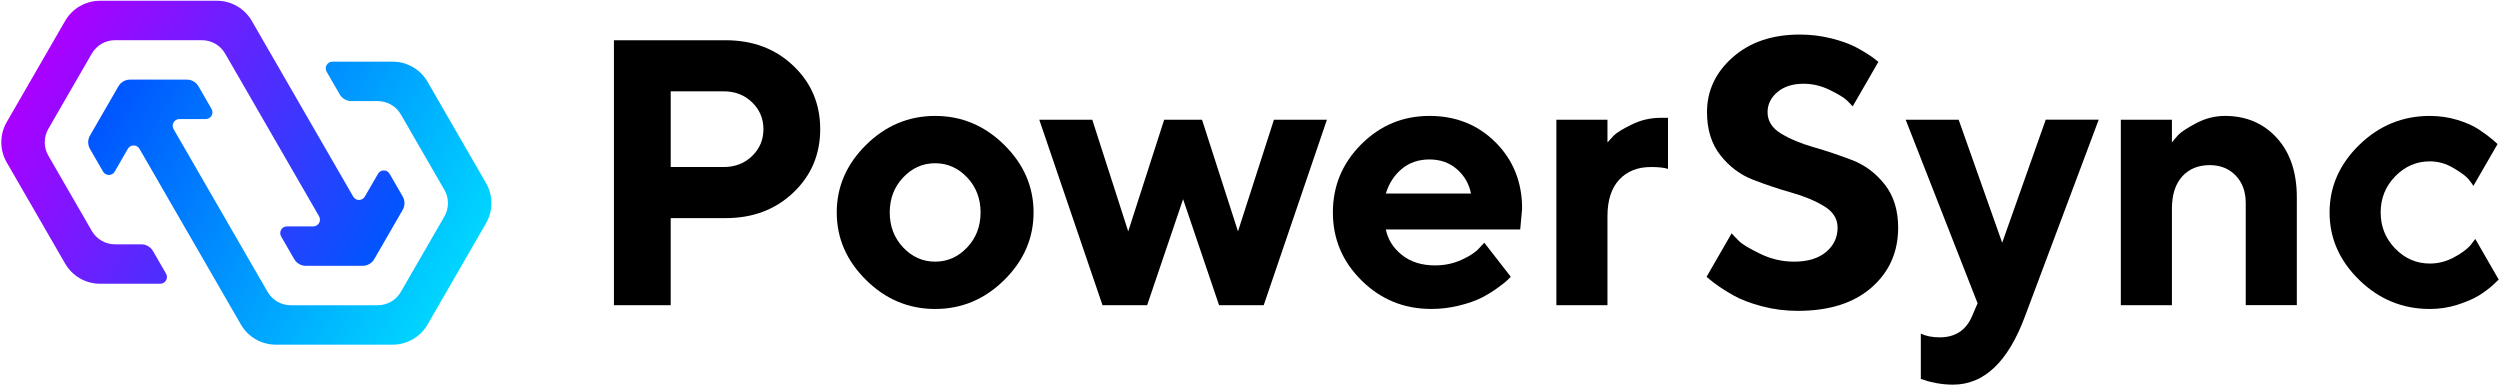
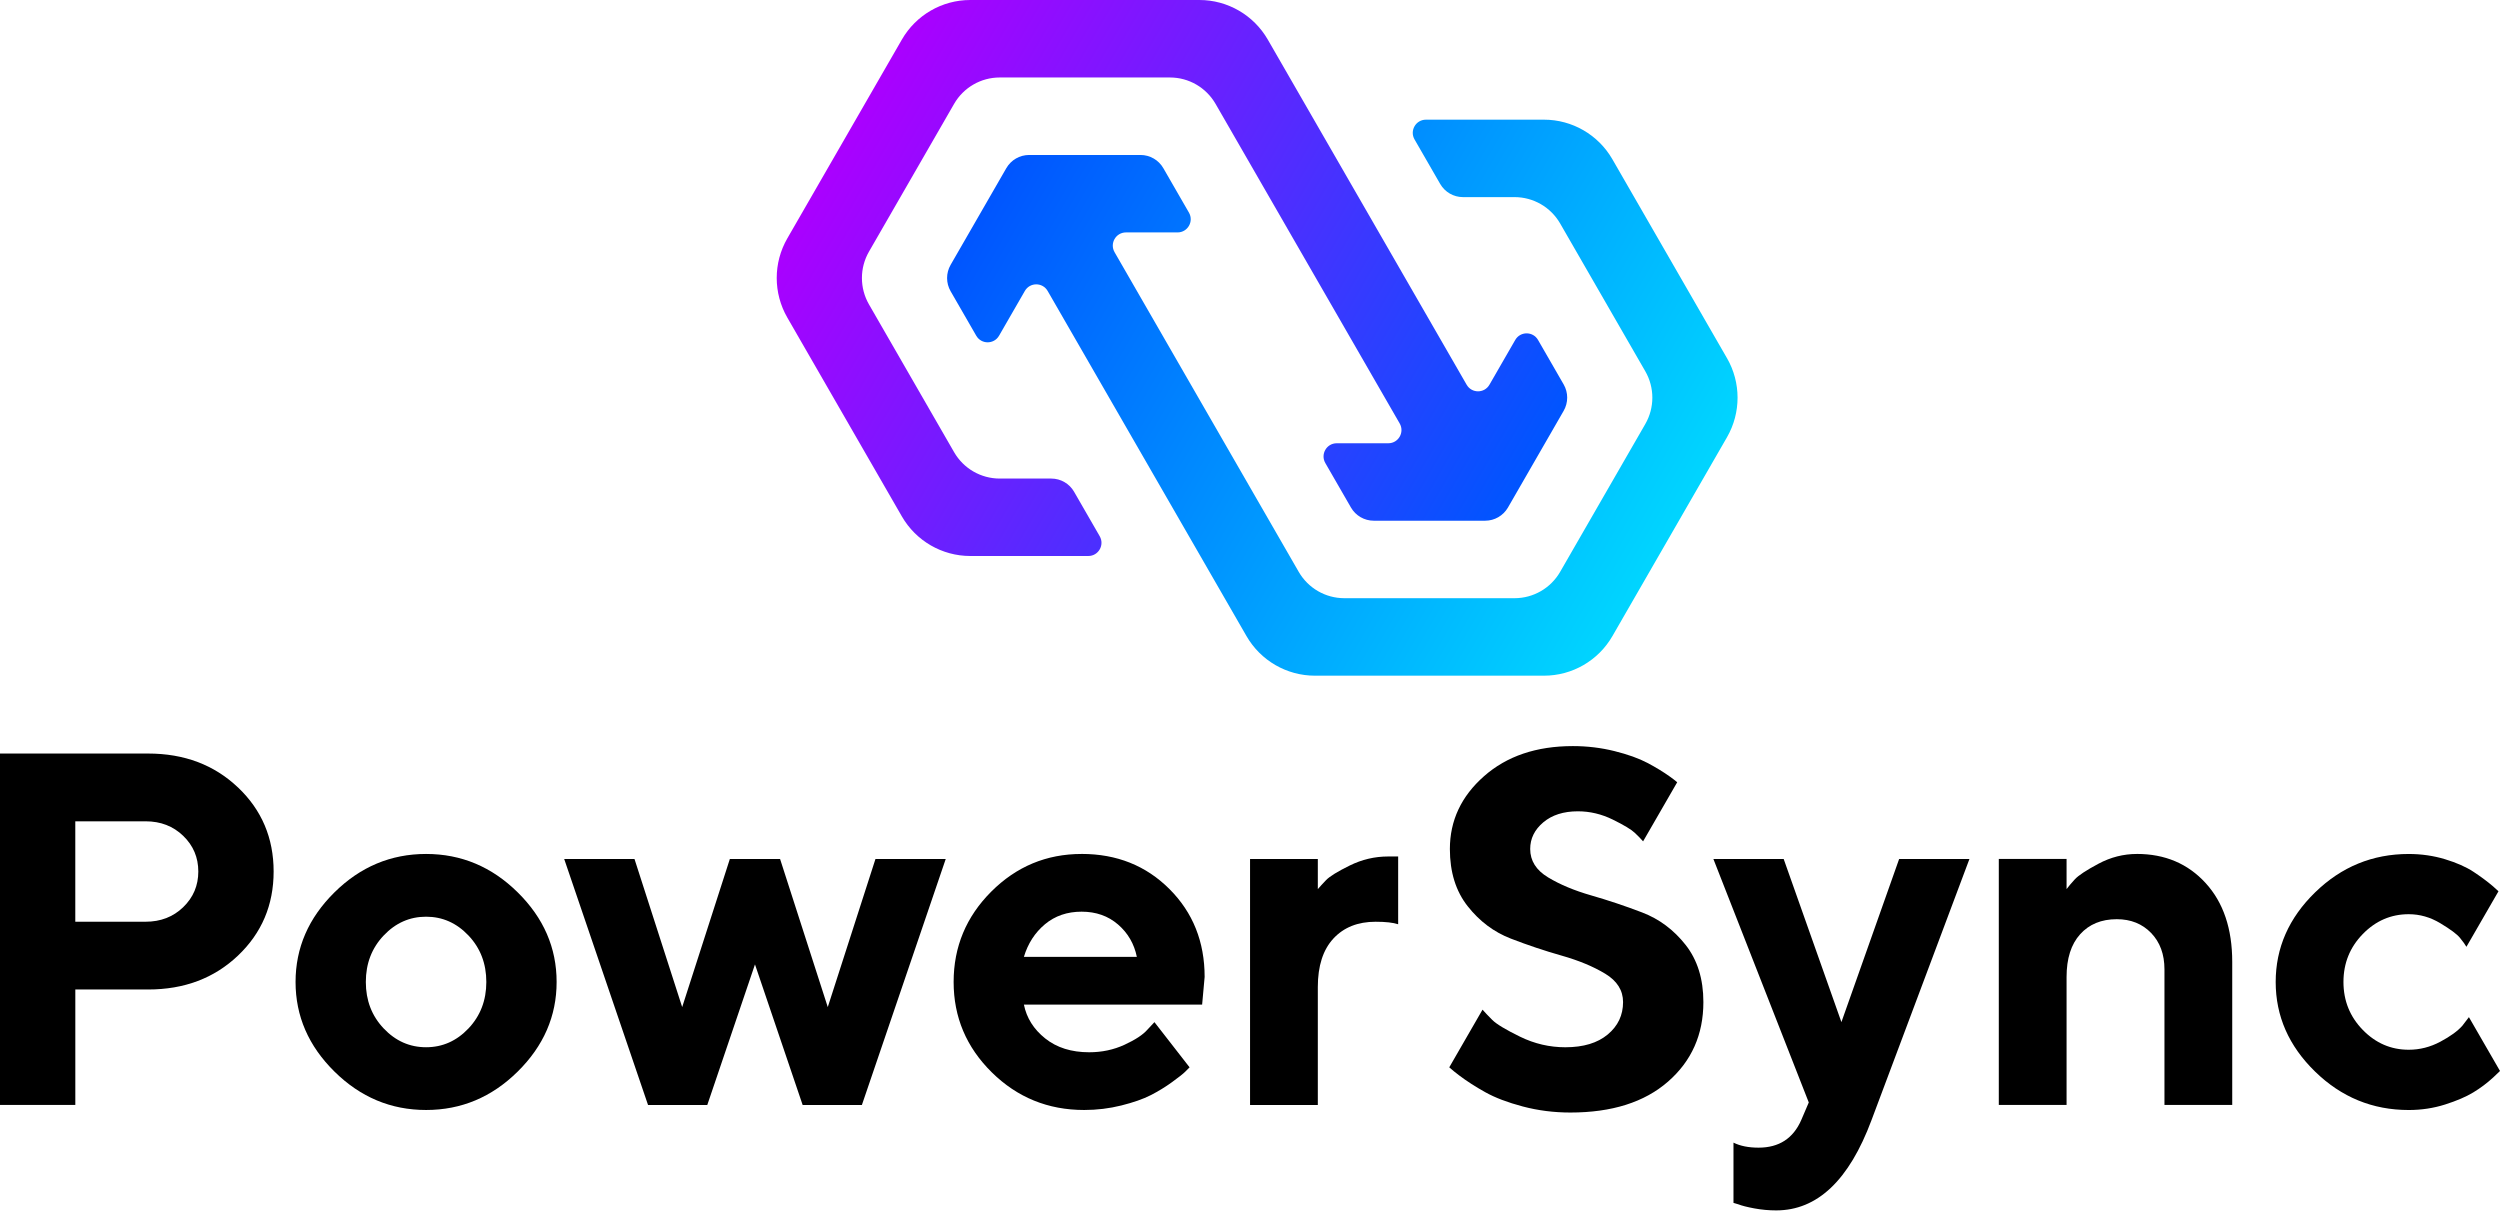
- <svg xmlns="http://www.w3.org/2000/svg" viewBox="0 0 1920 296">
-   <linearGradient id="a" gradientUnits="userSpaceOnUse" x1="93.53" x2="350.81" y1="61.81" y2="210.36">
-     <stop offset="0" stop-color="#05f" />
-     <stop offset="1" stop-color="#00d5ff" />
-   </linearGradient>
-   <linearGradient id="b" gradientUnits="userSpaceOnUse" x1="284.87" x2="27.58" y1="203.46" y2="54.92">
-     <stop offset="0" stop-color="#05f" />
-     <stop offset="1" stop-color="#a0f" />
-   </linearGradient>
-   <g fill="none">
-     <path d="m718.2 125.37c-9.5 0-17.69 3.63-24.56 10.9-6.88 7.27-10.32 16.23-10.32 26.89s3.44 19.62 10.32 26.89 15.07 10.9 24.56 10.9 17.68-3.63 24.56-10.9 10.32-16.23 10.32-26.89-3.44-19.62-10.32-26.89-15.07-10.9-24.56-10.9z" />
-     <path d="m1118.84 129.87c-5.72-4.94-12.74-7.41-21.07-7.41s-15.41 2.42-21.22 7.27-9.88 11.15-12.21 18.9h65.4c-1.55-7.56-5.19-13.81-10.9-18.75z" />
-     <path d="m555.8 70.14h-40.69v58.14h40.69c8.72 0 15.99-2.81 21.8-8.43s8.72-12.5 8.72-20.64-2.91-15.01-8.72-20.64c-5.81-5.62-13.08-8.43-21.8-8.43z" />
+ <svg xmlns="http://www.w3.org/2000/svg" id="Layer_1" data-name="Layer 1" viewBox="0 0 1020 493.845" version="1.1" width="1020" height="493.845">
+   <defs id="defs4">
+     <style id="style1">
+       .cls-1 {
+         fill: none;
+       }
+ 
+       .cls-2 {
+         fill: url(#linear-gradient-2);
+       }
+ 
+       .cls-3 {
+         fill: url(#linear-gradient);
+       }
+     </style>
+     <linearGradient id="linear-gradient" x1="377.17" y1="88.11" x2="739.77" y2="297.46" gradientUnits="userSpaceOnUse">
+       <stop offset="0" stop-color="#05f" id="stop1" />
+       <stop offset="1" stop-color="#00d5ff" id="stop2" />
+     </linearGradient>
+     <linearGradient id="linear-gradient-2" x1="646.83" y1="287.74" x2="284.23" y2="78.4" gradientUnits="userSpaceOnUse">
+       <stop offset="0" stop-color="#05f" id="stop3" />
+       <stop offset="1" stop-color="#a0f" id="stop4" />
+     </linearGradient>
+   </defs>
+   <g id="g14" transform="translate(-2,-112.3355)">
+     <path class="cls-1" d="m 175.84,486.36 c -6.69,0 -12.46,2.56 -17.31,7.68 -4.85,5.12 -7.27,11.44 -7.27,18.95 0,7.51 2.42,13.83 7.27,18.95 4.84,5.12 10.62,7.68 17.31,7.68 6.69,0 12.46,-2.56 17.31,-7.68 4.85,-5.12 7.27,-11.44 7.27,-18.95 0,-7.51 -2.43,-13.83 -7.27,-18.95 -4.85,-5.12 -10.62,-7.68 -17.31,-7.68 z" id="path4" />
+     <path class="cls-1" d="m 458.16,489.53 c -4.03,-3.48 -8.98,-5.22 -14.85,-5.22 -5.87,0 -10.86,1.71 -14.95,5.12 -4.1,3.42 -6.96,7.85 -8.6,13.32 h 46.09 c -1.1,-5.33 -3.66,-9.73 -7.68,-13.21 z" id="path5" />
+     <path class="cls-1" d="M 61.4,447.44 H 32.72 v 40.97 H 61.4 c 6.15,0 11.27,-1.98 15.36,-5.94 4.1,-3.96 6.15,-8.81 6.15,-14.54 0,-5.73 -2.05,-10.58 -6.15,-14.54 -4.1,-3.96 -9.22,-5.94 -15.36,-5.94 z" id="path6" />
+     <path d="M 99.09,433.61 C 89.39,424.39 77.17,419.78 62.42,419.78 H 2 v 143.38 h 30.73 v -47.11 h 29.7 c 14.75,0 26.97,-4.61 36.67,-13.83 9.69,-9.22 14.54,-20.65 14.54,-34.31 0,-13.66 -4.85,-25.09 -14.54,-34.31 z m -22.33,48.85 c -4.1,3.96 -9.22,5.94 -15.36,5.94 H 32.72 V 447.43 H 61.4 c 6.15,0 11.27,1.98 15.36,5.94 4.1,3.96 6.15,8.81 6.15,14.54 0,5.73 -2.05,10.58 -6.15,14.54 z" id="path7" />
+     <path d="m 175.84,460.75 c -14.34,0 -26.8,5.22 -37.38,15.67 -10.58,10.45 -15.87,22.63 -15.87,36.56 0,13.93 5.29,26.12 15.87,36.56 10.58,10.45 23.04,15.67 37.38,15.67 14.34,0 26.8,-5.22 37.38,-15.67 10.58,-10.45 15.88,-22.63 15.88,-36.56 0,-13.93 -5.29,-26.12 -15.88,-36.56 -10.58,-10.45 -23.04,-15.67 -37.38,-15.67 z m 17.31,71.18 c -4.85,5.12 -10.62,7.68 -17.31,7.68 -6.69,0 -12.46,-2.56 -17.31,-7.68 -4.85,-5.12 -7.27,-11.44 -7.27,-18.95 0,-7.51 2.42,-13.83 7.27,-18.95 4.84,-5.12 10.62,-7.68 17.31,-7.68 6.69,0 12.46,2.56 17.31,7.68 4.85,5.12 7.27,11.44 7.27,18.95 0,7.51 -2.43,13.83 -7.27,18.95 z" id="path8" />
+     <polygon points="299.78,462.8 280.33,523.23 260.87,462.8 232.19,462.8 266.4,563.17 290.57,563.17 310.03,505.81 329.48,563.17 353.65,563.17 387.86,462.8 359.19,462.8 339.73,523.23 320.27,462.8 " id="polygon8" />
+     <path d="m 443.31,460.75 c -14.34,0 -26.63,5.12 -36.87,15.36 -10.24,10.24 -15.36,22.53 -15.36,36.87 0,14.34 5.19,26.63 15.57,36.87 10.38,10.24 22.94,15.36 37.69,15.36 5.19,0 10.24,-0.61 15.16,-1.84 4.92,-1.23 8.91,-2.63 11.98,-4.2 3.07,-1.57 5.97,-3.34 8.7,-5.32 2.73,-1.98 4.51,-3.38 5.33,-4.2 0.82,-0.82 1.43,-1.43 1.84,-1.84 l -14.34,-18.44 -2.87,3.07 c -1.78,2.05 -4.88,4.1 -9.32,6.15 -4.44,2.05 -9.25,3.07 -14.44,3.07 -7.24,0 -13.21,-1.88 -17.92,-5.63 -4.71,-3.75 -7.61,-8.36 -8.71,-13.83 h 72.72 l 1.02,-11.27 c 0,-14.34 -4.78,-26.29 -14.34,-35.85 -9.56,-9.56 -21.51,-14.34 -35.85,-14.34 z m -23.56,41.99 c 1.64,-5.46 4.51,-9.9 8.6,-13.32 4.1,-3.41 9.08,-5.12 14.95,-5.12 5.87,0 10.82,1.74 14.85,5.22 4.03,3.48 6.59,7.89 7.68,13.21 h -46.09 z" id="path9" />
+     <path d="m 572.45,461.78 h -4.1 c -5.46,0 -10.69,1.23 -15.67,3.69 -4.99,2.46 -8.19,4.44 -9.63,5.94 -1.43,1.5 -2.56,2.73 -3.38,3.69 v -12.29 h -27.65 v 100.37 h 27.65 v -48.14 c 0,-8.6 2.12,-15.19 6.35,-19.77 4.23,-4.57 9.97,-6.86 17.21,-6.86 4.1,0 7.17,0.34 9.22,1.02 z" id="path10" />
+     <path d="m 672,484.62 c -6.96,-2.66 -13.9,-4.98 -20.79,-6.96 -6.9,-1.98 -12.77,-4.44 -17.62,-7.37 -4.85,-2.93 -7.27,-6.79 -7.27,-11.57 0,-4.23 1.77,-7.85 5.33,-10.86 3.55,-3 8.26,-4.51 14.13,-4.51 4.92,0 9.66,1.13 14.24,3.38 4.57,2.25 7.58,4.06 9.01,5.43 1.42,1.35 2.53,2.5 3.35,3.45 l 9.77,-16.93 4.15,-7.19 c -0.84,-0.71 -1.81,-1.46 -2.93,-2.26 -2.66,-1.91 -5.74,-3.79 -9.22,-5.63 -3.48,-1.84 -7.96,-3.45 -13.42,-4.81 -5.46,-1.36 -11.13,-2.05 -17,-2.05 -14.88,0 -26.97,4.1 -36.25,12.29 -9.29,8.19 -13.93,18.1 -13.93,29.7 0,9.42 2.42,17.21 7.27,23.35 4.84,6.15 10.72,10.55 17.61,13.21 6.89,2.66 13.83,4.99 20.79,6.96 6.96,1.98 12.87,4.44 17.72,7.37 4.84,2.94 7.27,6.79 7.27,11.57 0,5.33 -2.08,9.73 -6.25,13.21 -4.17,3.48 -9.93,5.22 -17.31,5.22 -6.42,0 -12.57,-1.43 -18.44,-4.3 -5.87,-2.87 -9.66,-5.15 -11.37,-6.86 -1.7,-1.7 -3.02,-3.09 -3.97,-4.18 l -9.74,16.88 -3.83,6.65 c 1.12,1.01 2.47,2.1 4.03,3.28 3.07,2.32 6.62,4.61 10.65,6.86 4.03,2.25 9.15,4.2 15.36,5.84 6.21,1.64 12.67,2.46 19.36,2.46 16.93,0 30.21,-4.2 39.84,-12.6 9.63,-8.4 14.44,-19.22 14.44,-32.47 0,-9.42 -2.43,-17.21 -7.27,-23.35 -4.85,-6.15 -10.75,-10.55 -17.72,-13.21 z" id="path11" />
+     <path d="M 753.3,529.37 729.74,462.8 h -28.68 l 38.92,99.34 -3.07,7.17 c -3.28,7.51 -9.08,11.27 -17.41,11.27 -4.1,0 -7.51,-0.69 -10.24,-2.05 v 24.58 l 2.05,0.61 c 1.36,0.54 3.51,1.09 6.45,1.64 2.93,0.54 5.9,0.82 8.91,0.82 16.8,0 29.77,-12.29 38.92,-36.87 L 805.53,462.8 h -28.68 l -23.56,66.57 z" id="path12" />
+     <path d="m 873.84,460.75 c -5.46,0 -10.69,1.33 -15.67,3.99 -4.99,2.66 -8.19,4.78 -9.63,6.35 -1.43,1.57 -2.56,2.9 -3.38,3.99 v -12.29 h -27.65 v 100.37 h 27.65 v -52.23 c 0,-7.51 1.84,-13.31 5.53,-17.41 3.69,-4.1 8.67,-6.15 14.95,-6.15 5.74,0 10.41,1.88 14.03,5.63 3.62,3.76 5.43,8.7 5.43,14.85 v 55.31 h 27.65 v -58.38 c 0,-13.52 -3.62,-24.24 -10.86,-32.16 -7.24,-7.92 -16.59,-11.88 -28.06,-11.88 z" id="path13" />
+     <path d="m 1009.32,527.33 -2.65,3.47 c -1.91,2.19 -4.92,4.37 -9.01,6.55 -4.1,2.19 -8.4,3.28 -12.9,3.28 -7.24,0 -13.49,-2.69 -18.74,-8.09 -5.26,-5.39 -7.89,-11.91 -7.89,-19.56 0,-7.65 2.63,-14.17 7.89,-19.56 5.25,-5.39 11.5,-8.09 18.74,-8.09 4.51,0 8.81,1.23 12.9,3.69 4.1,2.46 6.76,4.44 7.99,5.94 1.22,1.5 2.1,2.72 2.65,3.67 l 11.57,-20.04 1.51,-2.61 c -0.67,-0.64 -1.39,-1.3 -2.21,-2.01 -2.32,-1.98 -4.99,-3.96 -7.99,-5.94 -3.01,-1.98 -6.86,-3.69 -11.57,-5.12 -4.71,-1.43 -9.66,-2.15 -14.85,-2.15 -14.75,0 -27.48,5.22 -38.2,15.67 -10.72,10.45 -16.08,22.63 -16.08,36.56 0,13.93 5.36,26.12 16.08,36.56 10.72,10.45 23.45,15.67 38.2,15.67 5.19,0 10.14,-0.75 14.85,-2.25 4.71,-1.5 8.53,-3.14 11.47,-4.92 2.93,-1.77 5.66,-3.82 8.19,-6.15 1.08,-1 1.99,-1.86 2.73,-2.6 l -10.09,-17.48 z" id="path14" />
  </g>
-   <path d="m609.28 50.52c-13.76-13.08-31.1-19.62-52.03-19.62h-85.75v203.48h43.6v-66.86h42.15c20.93 0 38.27-6.54 52.03-19.62s20.64-29.31 20.64-48.69-6.88-35.61-20.64-48.69zm-31.68 69.33c-5.81 5.62-13.08 8.43-21.8 8.43h-40.69v-58.14h40.69c8.72 0 15.99 2.81 21.8 8.43s8.72 12.5 8.72 20.64-2.91 15.02-8.72 20.64z" />
-   <path d="m718.2 89.03c-20.35 0-38.03 7.41-53.05 22.24s-22.53 32.12-22.53 51.89 7.51 37.06 22.53 51.89 32.7 22.24 53.05 22.24 38.03-7.41 53.05-22.24 22.53-32.12 22.53-51.89-7.51-37.06-22.53-51.89c-15.02-14.82-32.7-22.24-53.05-22.24zm24.56 101.02c-6.88 7.27-15.07 10.9-24.56 10.9s-17.69-3.63-24.56-10.9c-6.88-7.27-10.32-16.23-10.32-26.89s3.44-19.62 10.32-26.89 15.07-10.9 24.56-10.9 17.68 3.63 24.56 10.9 10.32 16.23 10.32 26.89-3.44 19.62-10.32 26.89z" />
-   <path d="m950.77 177.69-27.61-85.75h-29.07l-27.62 85.75-27.61-85.75h-40.7l48.55 142.44h34.3l27.61-81.4 27.62 81.4h34.3l48.54-142.44h-40.69z" />
-   <path d="m1097.77 89.03c-20.35 0-37.79 7.27-52.32 21.8s-21.8 31.98-21.8 52.32 7.36 37.79 22.09 52.32 32.56 21.8 53.49 21.8c7.36 0 14.53-.87 21.51-2.62 6.98-1.74 12.64-3.73 17.01-5.96 4.36-2.23 8.47-4.75 12.35-7.56 3.87-2.81 6.4-4.8 7.56-5.96s2.03-2.03 2.62-2.62l-20.35-26.16-4.07 4.36c-2.52 2.91-6.93 5.81-13.23 8.72s-13.13 4.36-20.49 4.36c-10.28 0-18.75-2.66-25.44-7.99s-10.81-11.87-12.36-19.62h103.19l1.45-15.99c0-20.35-6.79-37.3-20.35-50.87-13.57-13.56-30.52-20.35-50.87-20.35zm-33.43 59.6c2.33-7.75 6.4-14.05 12.21-18.9 5.81-4.84 12.89-7.27 21.22-7.27s15.36 2.47 21.07 7.41 9.35 11.19 10.9 18.75h-65.4z" />
-   <path d="m1281.04 90.49h-5.81c-7.75 0-15.17 1.74-22.24 5.23-7.08 3.49-11.63 6.3-13.66 8.43s-3.63 3.88-4.8 5.23v-17.44h-39.24v142.43h39.24v-68.31c0-12.21 3-21.56 9.01-28.05s14.14-9.74 24.42-9.74c5.81 0 10.17.49 13.08 1.45v-39.24z" />
-   <path d="m1422.31 122.9c-9.88-3.78-19.72-7.07-29.5-9.88-9.79-2.81-18.12-6.3-25-10.47-6.88-4.16-10.32-9.64-10.32-16.42 0-6.01 2.52-11.14 7.56-15.41 5.04-4.26 11.72-6.4 20.06-6.4 6.98 0 13.71 1.6 20.2 4.8s10.75 5.77 12.79 7.7c2.01 1.91 3.59 3.55 4.75 4.89l13.87-24.03 5.89-10.2c-1.19-1-2.57-2.07-4.16-3.21-3.78-2.71-8.14-5.38-13.08-7.99-4.94-2.62-11.29-4.89-19.04-6.83-7.75-1.93-15.8-2.91-24.13-2.91-21.12 0-38.27 5.81-51.45 17.44s-19.77 25.68-19.77 42.15c0 13.37 3.44 24.42 10.32 33.14s15.21 14.97 25 18.75c9.78 3.78 19.62 7.08 29.51 9.88 9.88 2.81 18.26 6.3 25.14 10.47s10.32 9.64 10.32 16.42c0 7.56-2.96 13.81-8.87 18.75s-14.1 7.41-24.56 7.41c-9.11 0-17.83-2.03-26.16-6.1s-13.71-7.31-16.13-9.74c-2.41-2.41-4.29-4.38-5.64-5.93l-13.83 23.96-5.44 9.43c1.59 1.43 3.5 2.98 5.72 4.66 4.36 3.3 9.4 6.54 15.12 9.74 5.71 3.2 12.98 5.96 21.8 8.28 8.82 2.33 17.97 3.49 27.47 3.49 24.03 0 42.88-5.96 56.54-17.88s20.49-27.28 20.49-46.07c0-13.37-3.44-24.42-10.32-33.14s-15.26-14.97-25.14-18.75z" />
-   <path d="m1537.68 186.41-33.43-94.47h-40.69l55.23 140.98-4.36 10.17c-4.65 10.66-12.89 15.99-24.71 15.99-5.81 0-10.66-.97-14.53-2.91v34.88l2.91.87c1.93.77 4.99 1.55 9.16 2.33 4.17.77 8.38 1.16 12.64 1.16 23.84 0 42.24-17.44 55.23-52.32l56.68-151.16h-40.69l-33.43 94.47z" />
-   <path d="m1708.74 89.03c-7.75 0-15.17 1.89-22.24 5.67-7.08 3.78-11.63 6.78-13.66 9.01s-3.63 4.12-4.8 5.67v-17.44h-39.24v142.43h39.24v-74.12c0-10.66 2.62-18.89 7.85-24.71 5.23-5.81 12.3-8.72 21.22-8.72 8.14 0 14.78 2.67 19.91 7.99 5.13 5.33 7.7 12.35 7.7 21.07v78.48h39.24v-82.84c0-19.18-5.14-34.4-15.41-45.64s-23.54-16.86-39.82-16.86z" />
-   <path d="m1901.01 183.52-3.77 4.93c-2.72 3.1-6.98 6.2-12.79 9.3s-11.92 4.65-18.31 4.65c-10.27 0-19.14-3.82-26.6-11.48-7.46-7.65-11.19-16.91-11.19-27.76s3.73-20.1 11.19-27.76c7.46-7.65 16.32-11.48 26.6-11.48 6.4 0 12.5 1.74 18.31 5.23s9.59 6.3 11.34 8.43c1.74 2.13 2.99 3.86 3.77 5.21l16.42-28.45 2.14-3.71c-.95-.91-1.97-1.85-3.14-2.85-3.3-2.81-7.08-5.62-11.34-8.43s-9.74-5.23-16.42-7.27c-6.69-2.03-13.71-3.05-21.08-3.05-20.93 0-39 7.41-54.21 22.24s-22.82 32.12-22.82 51.89 7.6 37.06 22.82 51.89c15.21 14.83 33.28 22.24 54.21 22.24 7.36 0 14.39-1.07 21.08-3.2 6.68-2.13 12.11-4.46 16.28-6.98 4.16-2.52 8.04-5.42 11.63-8.72 1.54-1.41 2.82-2.64 3.88-3.7l-14.31-24.8-3.67-6.37z" />
-   <path d="m373.25 140.55-44.88-77.73c-5.53-9.57-15.74-15.47-26.8-15.47h-46.24c-3.97 0-6.45 4.3-4.47 7.74l10.04 17.39c1.84 3.19 5.25 5.16 8.93 5.16h20.21c7.37 0 14.18 3.93 17.86 10.32l33.35 57.76c3.69 6.38 3.69 14.25 0 20.63l-33.35 57.76c-3.68 6.38-10.49 10.32-17.87 10.32h-66.7c-7.37 0-14.18-3.93-17.87-10.32l-72.13-124.94c-1.99-3.44.5-7.74 4.47-7.74h20.21c3.97 0 6.45-4.3 4.47-7.74l-10.04-17.39c-1.84-3.19-5.25-5.16-8.93-5.16h-43.64c-3.69 0-7.09 1.97-8.93 5.16l-21.82 37.8c-1.84 3.19-1.84 7.12 0 10.31l10.04 17.39c1.99 3.44 6.95 3.44 8.93 0l10.1-17.5c1.98-3.44 6.95-3.44 8.93 0l77.9 134.93c5.53 9.57 15.74 15.47 26.8 15.47h89.75c11.06 0 21.27-5.9 26.8-15.47l44.88-77.73c5.53-9.57 5.53-21.37 0-30.94z" fill="url(#a)" />
-   <path d="m117.49 192.8c-1.84-3.19-5.25-5.16-8.93-5.16h-20.21c-7.37 0-14.18-3.93-17.86-10.32l-33.35-57.76c-3.69-6.38-3.69-14.25 0-20.63l33.35-57.76c3.69-6.38 10.5-10.32 17.87-10.31h66.7c7.37 0 14.18 3.93 17.86 10.32l72.13 124.94c1.99 3.44-.5 7.74-4.47 7.74h-20.21c-3.97 0-6.45 4.3-4.47 7.74l10.04 17.39c1.84 3.19 5.25 5.16 8.93 5.16h43.64c3.69 0 7.09-1.97 8.93-5.16l21.82-37.8c1.84-3.19 1.84-7.12 0-10.31l-10.04-17.39c-1.98-3.44-6.95-3.44-8.93 0l-10.1 17.5c-1.99 3.44-6.95 3.44-8.93 0l-77.89-134.94c-5.53-9.57-15.74-15.47-26.8-15.47h-89.75c-11.06 0-21.27 5.9-26.8 15.47l-44.87 77.73c-5.53 9.57-5.53 21.37 0 30.94l44.88 77.73c5.53 9.57 15.74 15.47 26.8 15.47h46.24c3.97 0 6.45-4.3 4.47-7.74l-10.04-17.39z" fill="url(#b)" />
+   <g id="g16" transform="matrix(0.7389745,0,0,0.7405528,134.5555,-1.325589)">
+     <path class="cls-3" d="M 771.39,199.08 708.14,89.53 C 700.35,76.04 685.95,67.72 670.37,67.72 H 605.2 c -5.6,0 -9.09,6.06 -6.29,10.9 l 14.15,24.5 c 2.6,4.5 7.4,7.27 12.59,7.27 h 28.48 c 10.39,0 19.98,5.54 25.18,14.54 l 47,81.41 c 5.19,8.99 5.19,20.08 0,29.07 l -47,81.41 c -5.19,9 -14.79,14.54 -25.18,14.54 h -94 c -10.39,0 -19.98,-5.54 -25.18,-14.54 L 433.29,140.74 c -2.8,-4.85 0.7,-10.9 6.29,-10.9 h 28.48 c 5.6,0 9.09,-6.06 6.3,-10.9 l -14.15,-24.5 c -2.6,-4.5 -7.4,-7.27 -12.59,-7.27 h -61.51 c -5.19,0 -9.99,2.77 -12.59,7.27 l -30.75,53.27 c -2.6,4.5 -2.6,10.04 0,14.54 l 14.15,24.5 c 2.8,4.85 9.79,4.85 12.59,0 l 14.24,-24.66 c 2.8,-4.85 9.79,-4.85 12.59,0 l 109.79,190.15 c 7.79,13.49 22.19,21.81 37.77,21.81 h 126.49 c 15.58,0 29.98,-8.31 37.77,-21.81 L 771.41,242.7 c 7.79,-13.49 7.79,-30.12 0,-43.61 z" id="path15" style="fill:url(#linear-gradient)" />
+     <path class="cls-2" d="m 410.94,272.72 c -2.6,-4.5 -7.39,-7.27 -12.59,-7.27 h -28.48 c -10.39,0 -19.98,-5.54 -25.18,-14.54 l -47,-81.41 c -5.19,-9 -5.19,-20.08 0,-29.07 l 47,-81.41 c 5.19,-9 14.79,-14.54 25.18,-14.54 h 94 c 10.39,0 19.98,5.54 25.18,14.54 L 590.71,235.1 c 2.8,4.85 -0.7,10.9 -6.29,10.9 h -28.48 c -5.6,0 -9.09,6.06 -6.29,10.9 l 14.15,24.5 c 2.6,4.5 7.4,7.27 12.59,7.27 h 61.51 c 5.19,0 9.99,-2.77 12.59,-7.27 l 30.75,-53.27 c 2.6,-4.5 2.6,-10.04 0,-14.54 l -14.15,-24.5 c -2.8,-4.85 -9.79,-4.85 -12.59,0 l -14.24,24.66 c -2.8,4.85 -9.79,4.85 -12.59,0 L 517.88,23.6 C 510.09,10.11 495.69,1.79 480.11,1.79 H 353.62 c -15.58,0 -29.98,8.31 -37.77,21.81 L 252.6,133.14 c -7.79,13.49 -7.79,30.12 0,43.61 l 63.25,109.55 c 7.79,13.49 22.19,21.81 37.77,21.81 h 65.17 c 5.6,0 9.09,-6.06 6.29,-10.9 l -14.15,-24.5 z" id="path16" style="fill:url(#linear-gradient-2)" />
+   </g>
</svg>
